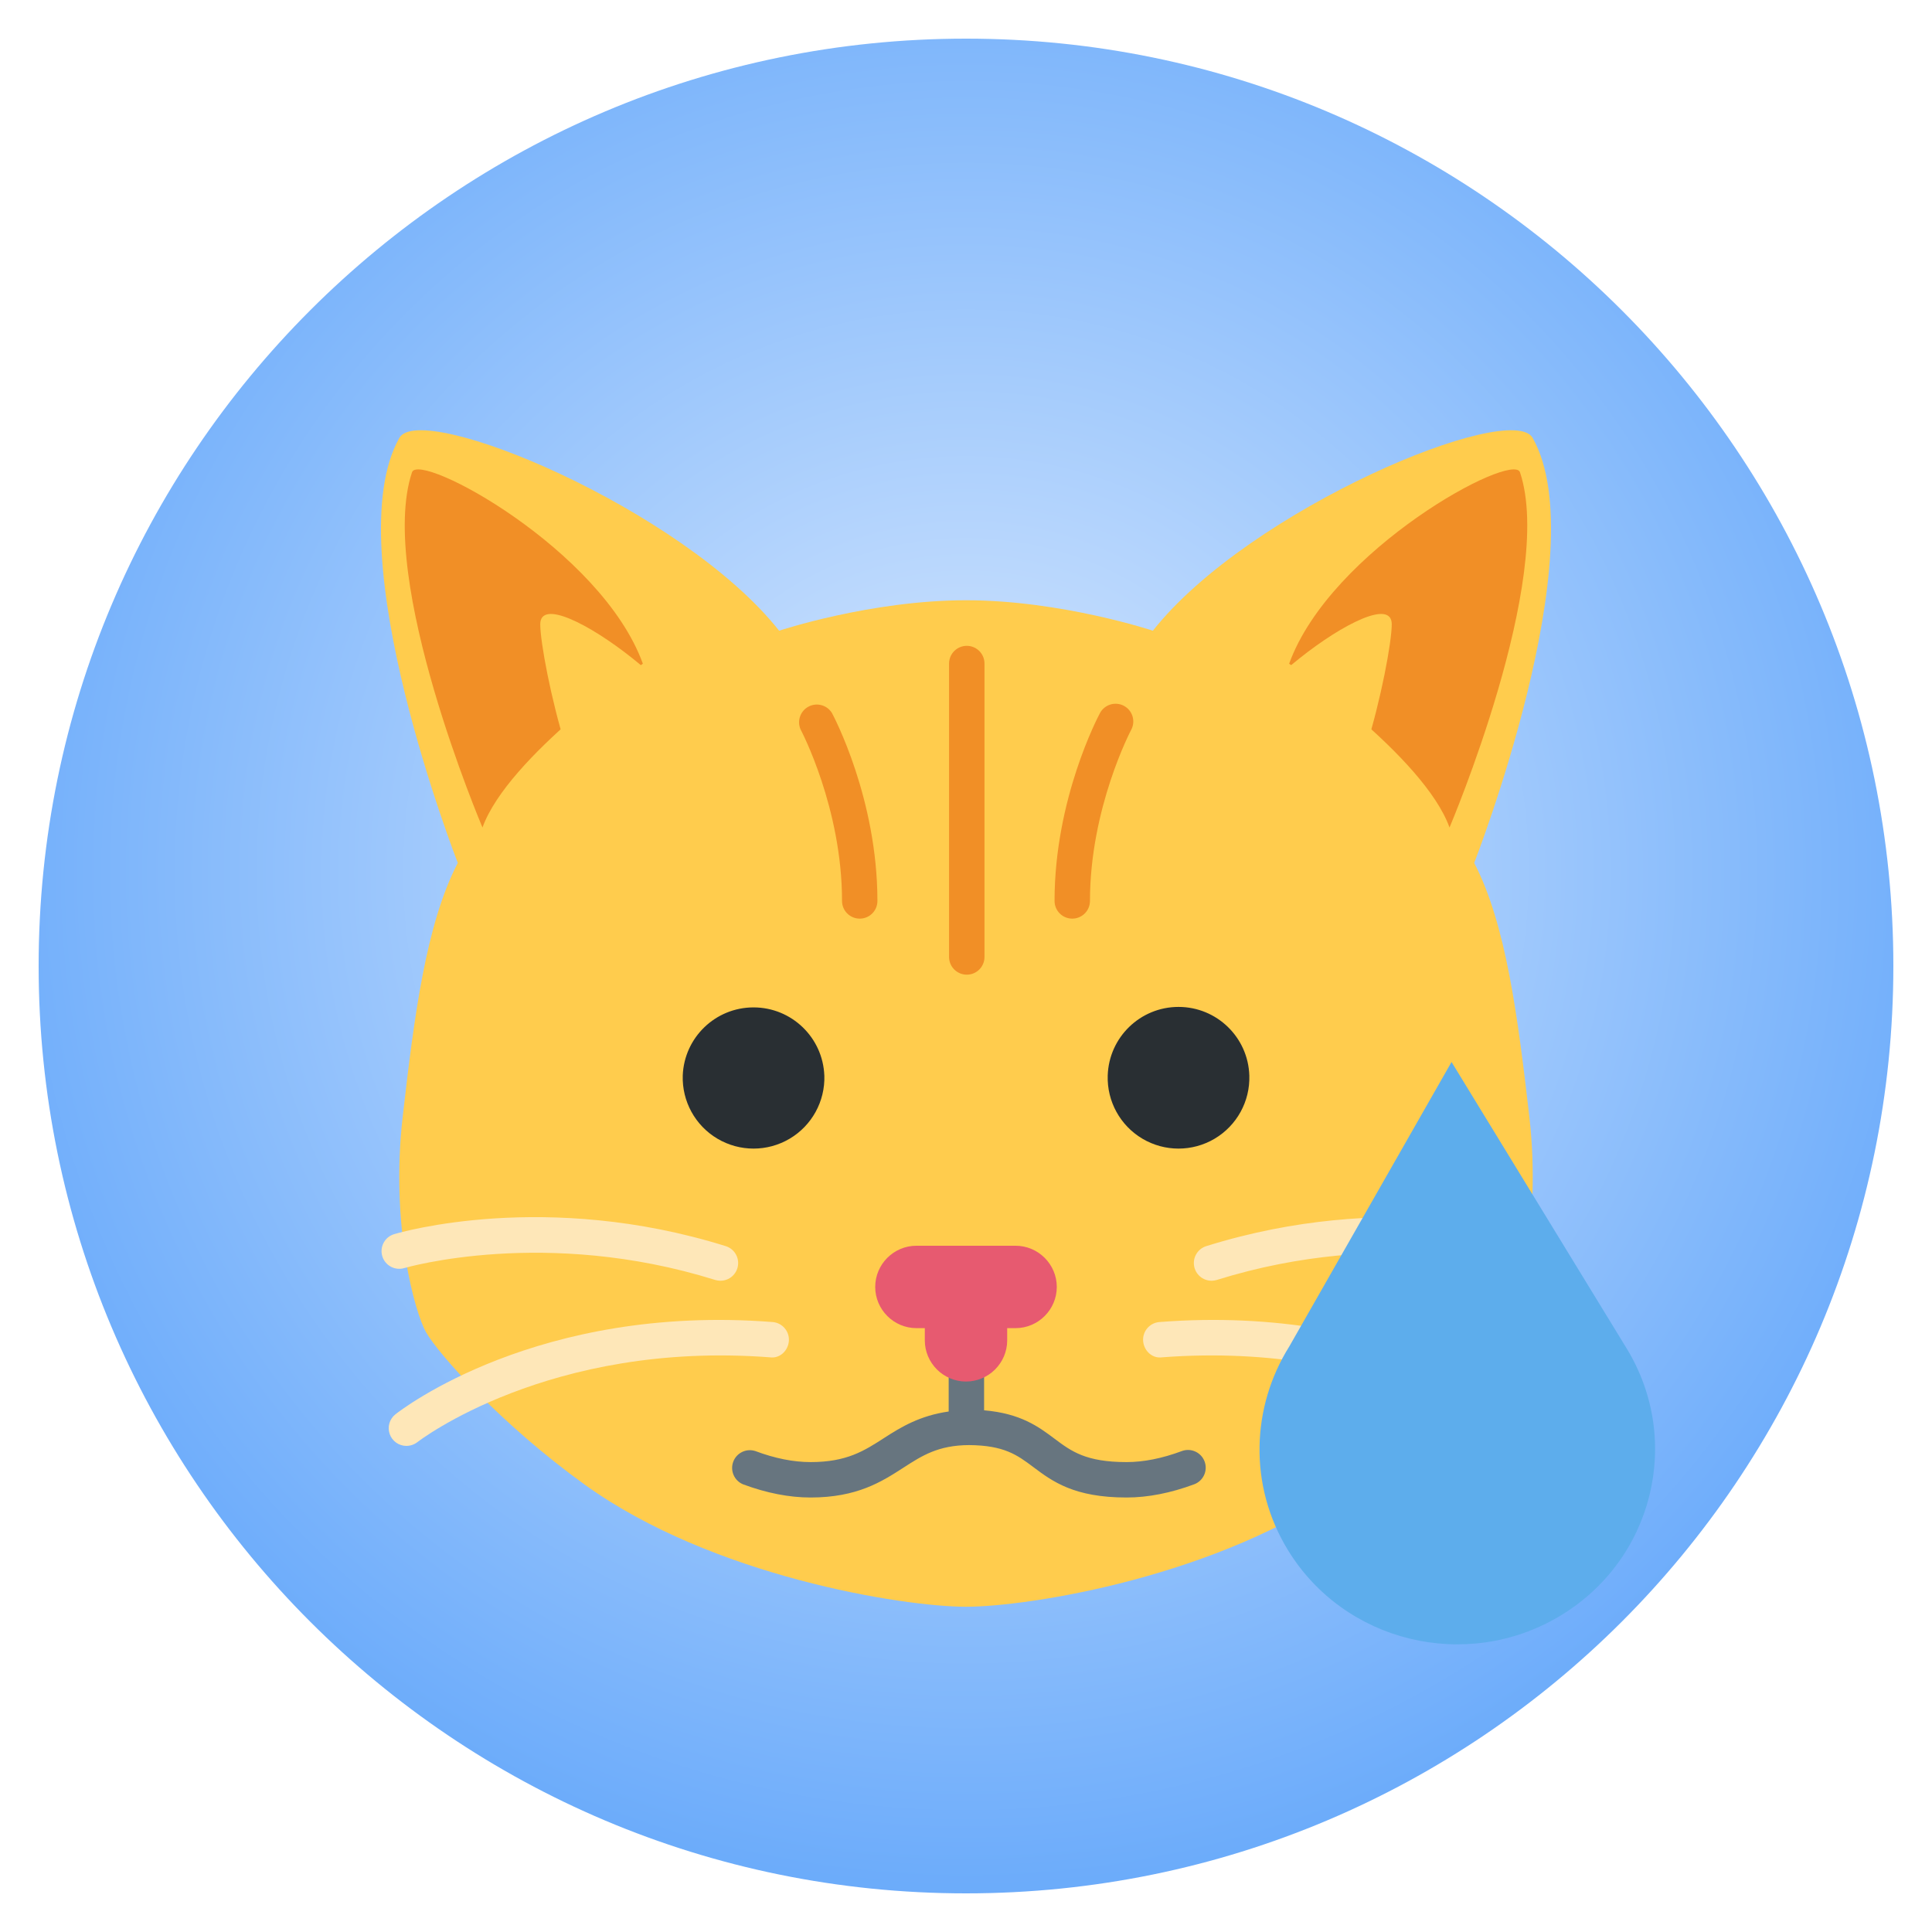
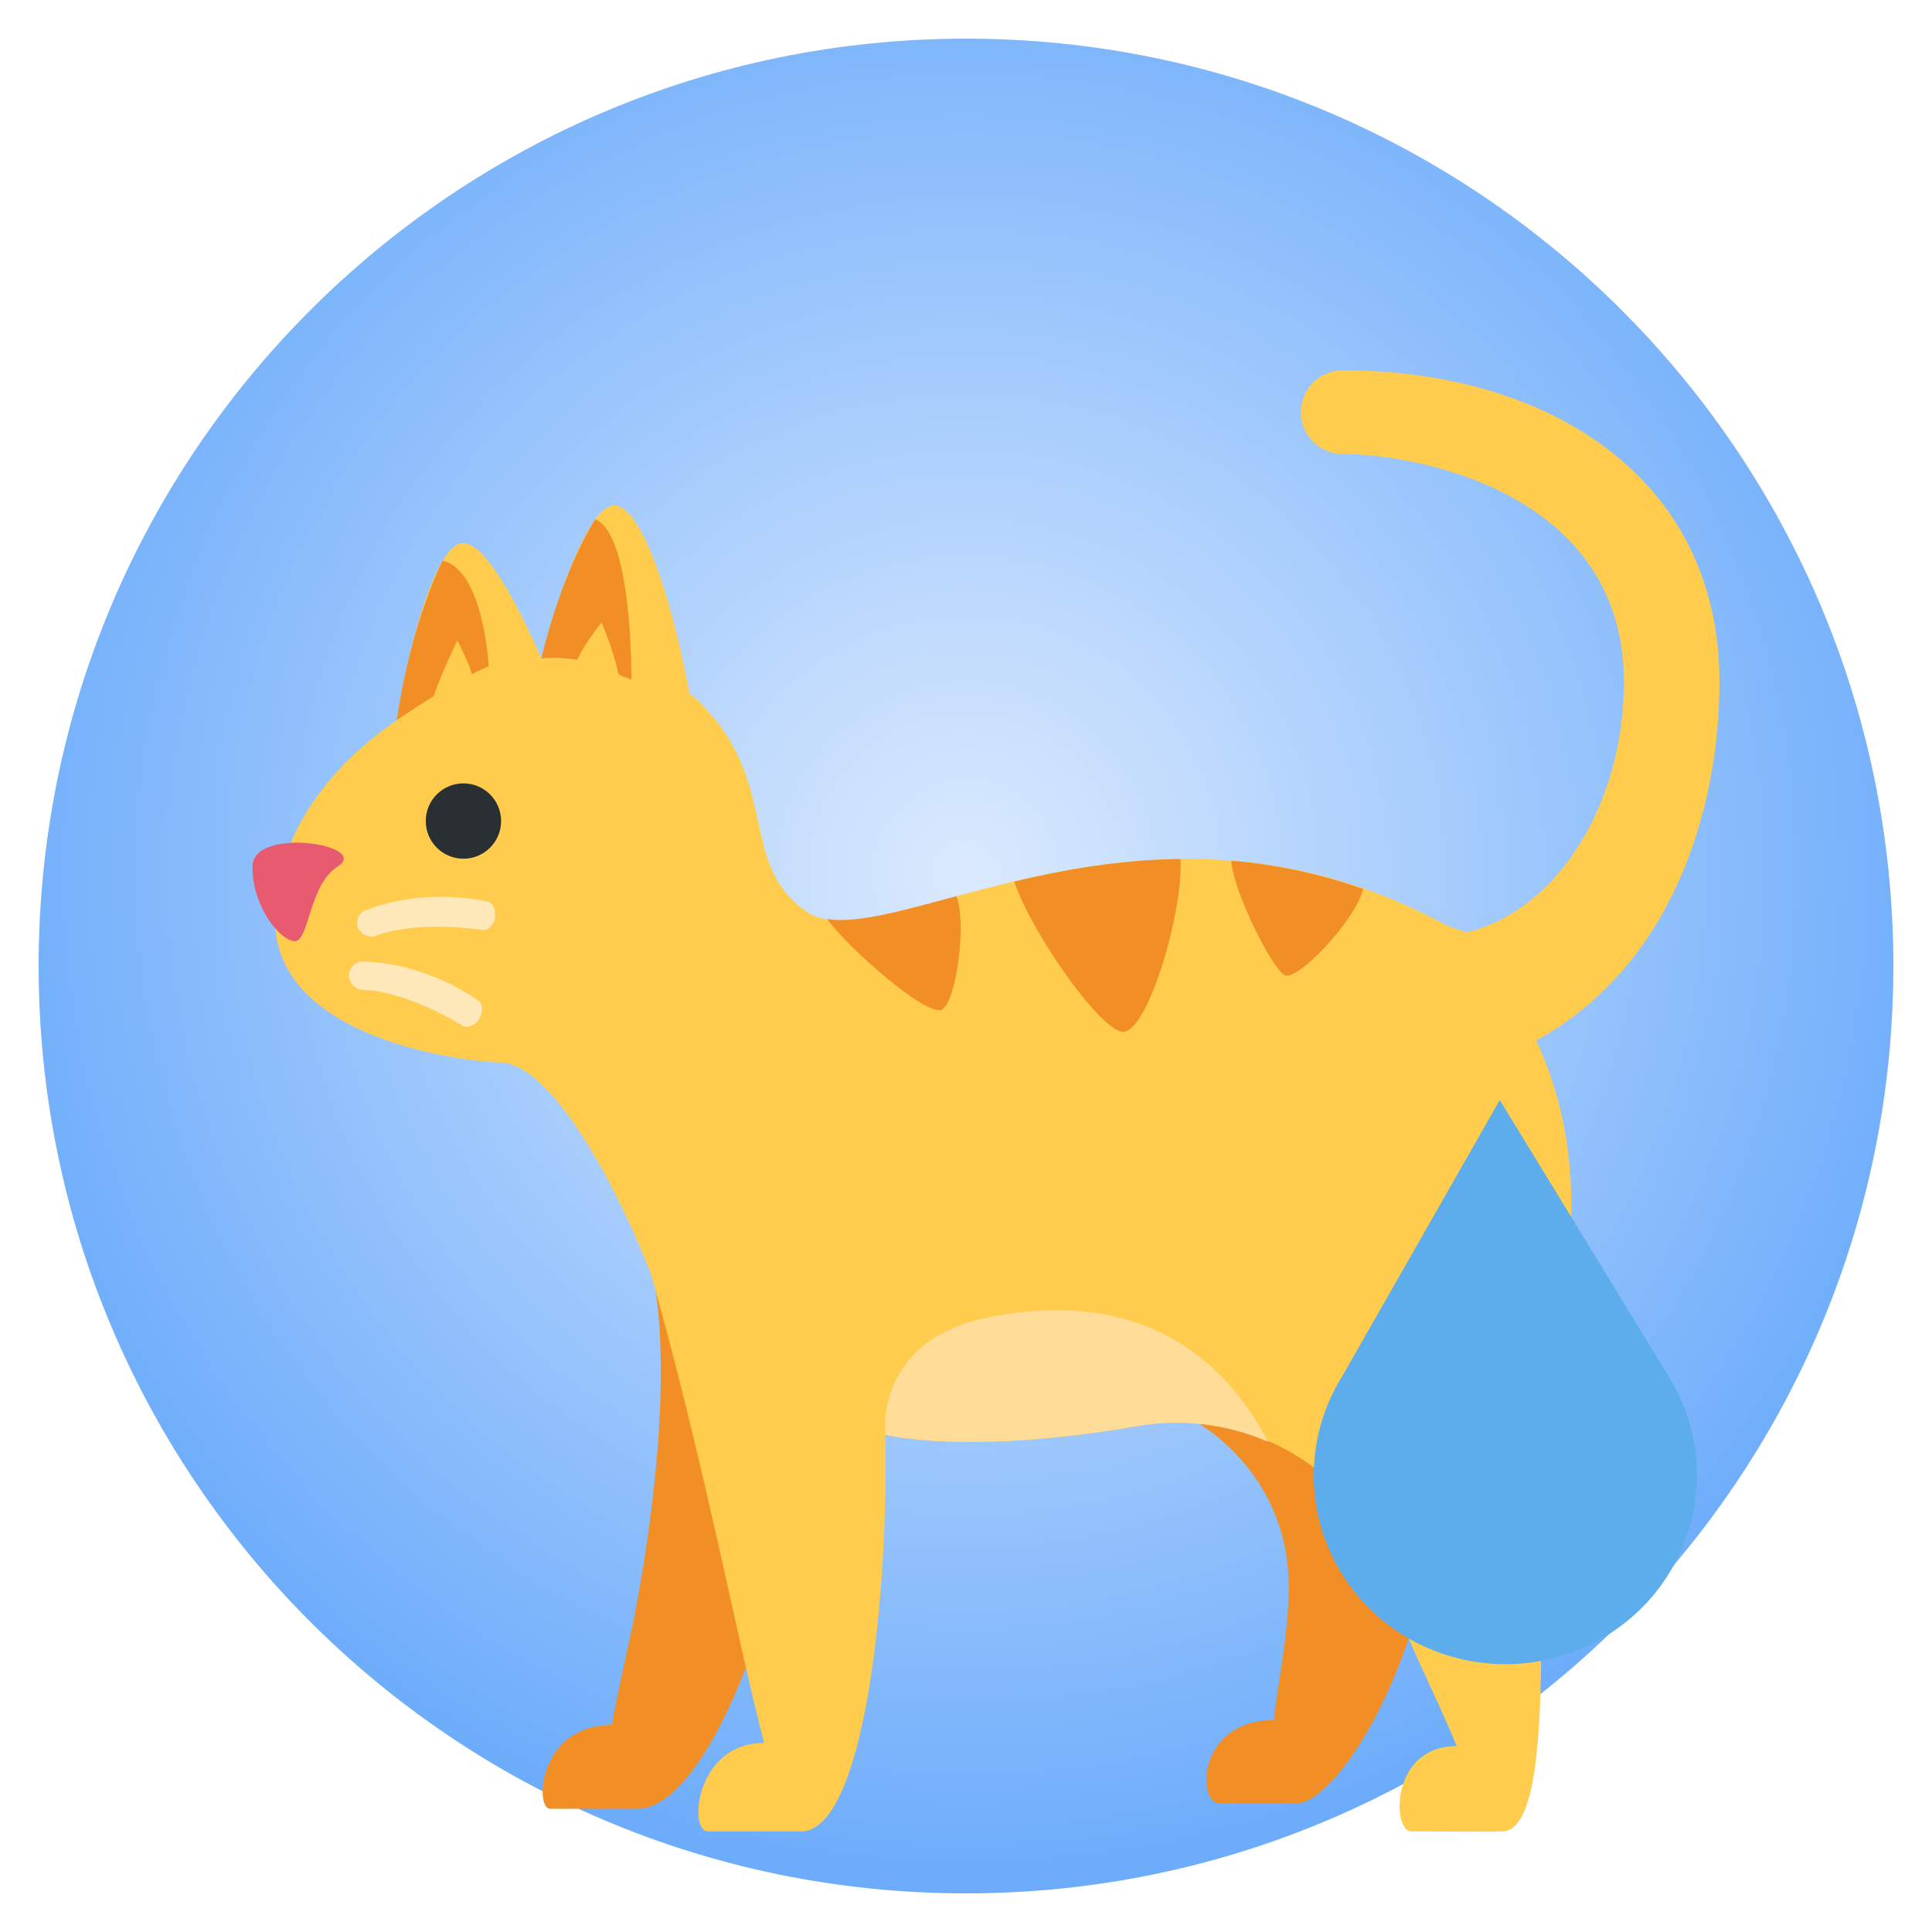
<svg xmlns="http://www.w3.org/2000/svg" viewBox="0 0 200 200" width="250" height="250">
  <defs>
    <radialGradient id="g" cx="50%" cy="45%" r="60%">
      <stop offset="0" stop-color="#dbeafe" />
      <stop offset="1" stop-color="#60a5fa" />
    </radialGradient>
  </defs>
  <circle cx="100" cy="100" r="96" fill="url(#g)" />
-   <svg x="34" y="38" width="132" height="132" viewBox="0 0 36 36">
-     <path fill="#FFCC4D" d="M32.348 13.999s3.445-8.812 1.651-11.998c-.604-1.073-8 1.998-10.723 5.442 0 0-2.586-.86-5.276-.86s-5.276.86-5.276.86C10.001 3.999 2.605.928 2.001 2.001.207 5.187 3.652 13.999 3.652 13.999c-.897 1.722-1.233 4.345-1.555 7.16-.354 3.086.35 5.546.658 6.089.35.617 2.123 2.605 4.484 4.306 3.587 2.583 8.967 3.445 10.761 3.445s7.174-.861 10.761-3.445c2.361-1.701 4.134-3.689 4.484-4.306.308-.543 1.012-3.003.659-6.089-.324-2.814-.659-5.438-1.556-7.16z" />
-     <path fill="#F18F26" d="M2.359 2.971c.2-.599 5.348 2.173 6.518 5.404 0 0-3.808 2.624-4.528 4.624 0 0-2.99-7.028-1.99-10.028z" />
-     <path fill="#FFCC4D" d="M5.98 7.261c0-1.414 5.457 2.733 4.457 3.733s-1.255.72-2.255 1.72S5.98 8.261 5.98 7.261z" />
-     <path fill="#F18F26" d="M33.641 2.971c-.2-.599-5.348 2.173-6.518 5.404 0 0 3.808 2.624 4.528 4.624 0 0 2.99-7.028 1.99-10.028z" />
-     <path fill="#FFCC4D" d="M30.02 7.261c0-1.414-5.457 2.733-4.457 3.733s1.255.72 2.255 1.72 2.202-4.453 2.202-5.453z" />
-     <path fill="#292F33" d="M14.001 20.001a2 2 0 1 1-3.998 0A2 2 0 0 1 14 20zm11.998 0a2 2 0 1 1-3.998 0 2 2 0 0 1 3.998 0z" />
-     <path fill="#FEE7B8" d="M2.201 30.458a.5.5 0 0 1-.31-.892c.162-.127 4.02-3.12 10.648-2.605a.5.5 0 0 1 .46.536c-.021.275-.257.501-.537.46-6.233-.474-9.915 2.366-9.951 2.395a.516.516 0 0 1-.31.106zm8.868-4.663a.512.512 0 0 1-.149-.022c-4.79-1.497-8.737-.347-8.777-.336a.499.499 0 1 1-.288-.957c.173-.052 4.286-1.247 9.362.338a.5.5 0 0 1-.148.977zm22.73 4.663a.5.5 0 0 0 .31-.892c-.162-.127-4.02-3.12-10.648-2.605a.5.5 0 0 0-.46.536c.022.275.257.501.537.46 6.233-.474 9.915 2.366 9.951 2.395.093.07.202.106.31.106zm-8.868-4.663c.049 0 .1-.007.149-.022 4.79-1.497 8.737-.347 8.777-.336a.499.499 0 1 0 .288-.957c-.173-.052-4.286-1.247-9.362.338a.5.5 0 0 0 .148.977z" />
-     <path fill="#67757F" d="M24.736 30.898a.5.5 0 0 0-.643-.294c-.552.206-1.076.311-1.559.311-1.152 0-1.561-.306-2.033-.659-.451-.338-.956-.715-1.99-.803v-2.339a.5.5 0 0 0-1 0v2.373c-.81.115-1.346.439-1.816.743-.568.367-1.059.685-2.083.685-.482 0-1.006-.104-1.558-.311a.501.501 0 0 0-.35.938c.664.247 1.306.373 1.907.373 1.319 0 2.014-.449 2.627-.845.524-.339.98-.631 1.848-.635.992.008 1.358.278 1.815.621.538.403 1.147.859 2.633.859.601 0 1.244-.126 1.908-.373a.5.5 0 0 0 .294-.644z" />
-     <path fill="#E75A70" d="M19.4 24.807h-2.8c-.64 0-1.163.523-1.163 1.163 0 .639.523 1.163 1.163 1.163h.237v.345c0 .639.523 1.163 1.163 1.163s1.163-.523 1.163-1.163v-.345h.237c.639 0 1.163-.523 1.163-1.163s-.524-1.163-1.163-1.163z" />
-     <path fill="#F18F26" d="M18.022 17.154a.5.5 0 0 1-.5-.5V8.37a.5.5 0 0 1 1 0v8.284c0 .277-.223.5-.5.5zM21 15.572a.5.5 0 0 1-.5-.5c0-2.882 1.232-5.21 1.285-5.308a.5.5 0 0 1 .881.473c-.012.021-1.166 2.213-1.166 4.835a.5.5 0 0 1-.5.5zm-6 0a.5.5 0 0 1-.5-.5c0-2.623-1.155-4.814-1.167-4.835a.501.501 0 0 1 .881-.473c.053.098 1.285 2.426 1.285 5.308a.499.499 0 0 1-.499.5z" />
+   <svg x="22" y="34" width="156" height="156" viewBox="0 0 36 36">
+     <path fill="#F18F26" d="M10.478 22.439s.702 2.281-.337 7.993c-.186 1.025-.46 2.072-.599 2.93-1.757 0-1.851 2.002-1.478 2.002h2.094c1.337 0 2.971-3.334 3.854-7.961s-3.534-4.964-3.534-4.964zm13.042 3.702s2.272 1.22 2.188 4.081c-.033 1.131-.249 2.091-.355 3.024-1.832 0-1.839 1.985-1.305 1.985h1.856c.923 0 3.001-3.158 3.379-7.281.379-4.122-5.763-1.809-5.763-1.809z" />
+     <path fill="#FFCC4E" d="M36 8.447C36 3.525 31.859 1 27 1a1 1 0 1 0 0 2c1.804 0 6.717.934 6.717 5.447 0 2.881-1.567 5.462-3.77 5.982-.164-.073-.345-.104-.509-.192-7.239-3.917-13.457.902-15.226-.29-1.752-1.182-.539-3.255-2.824-5.243-.33-1.841-1.073-4.477-1.794-4.477-.549 0-1.265 1.825-1.74 3.656-.591-1.381-1.363-2.756-1.86-2.756-.64 0-1.278 2.273-1.594 4.235-1.68 1.147-2.906 2.809-2.906 4.765 0 2.7 4.05 3.357 5.4 3.411 1.35.054 3.023 3.562 3.585 5.072 1.242 4.367 2.051 8.699 2.698 11.183-1.649 0-1.804 2.111-1.348 2.111.713 0 1.953-.003 2.225 0 1.381.014 2.026-4.706 2.026-8.849 0-.212-.011-.627-.011-.627s1.93.505 6.038-.208c2.444-.424 5.03.849 5.746 3.163.527 1.704 1.399 3.305 1.868 4.484-1.589 0-1.545 2.037-1.084 2.037.787 0 1.801.014 2.183 0 1.468-.055.643-7.574 1.03-10.097s1.267-5.578-.229-8.797C34.857 15.236 36 11.505 36 8.447z" />
+     <circle cx="5.994" cy="11.768" r=".9" fill="#292F33" />
+     <path fill="#E75A70" d="M2.984 12.86c-.677.423-.677 1.777-1.015 1.777S.954 13.841.954 12.86c-.001-.981 2.862-.52 2.03 0z" />
+     <path fill="#FEE7B8" d="M6.578 14.343c-.041.026-.09.036-.142.026-.018-.004-1.548-.241-2.545.146-.129.05-.341-.023-.413-.191s.023-.365.152-.415c1.44-.569 2.857-.234 2.934-.218.139.029.195.19.188.372-.004.114-.104.235-.174.28zm-.472 2.339a.186.186 0 0 1-.141-.031c-.015-.01-1.331-.83-2.402-.853-.138-.003-.305-.154-.305-.341 0-.186.165-.335.304-.333 1.552.024 2.724.891 2.789.937.117.082.104.255.027.424-.049.107-.189.182-.272.197z" />
+     <path fill="#F18F26" d="M7.854 7.881s.372-.039.859.033c.217-.46.585-.887.585-.887s.281.668.386 1.179c.025.12.218.117.322.189 0 0 .038-3.463-.863-3.836.001-.002-.755 1.124-1.289 3.322zM4.399 9.36s.384-.267.883-.574c.217-.624.568-1.333.568-1.333s.307.602.345.81c.21-.114.21-.106.403-.19 0 0-.114-2.286-1.099-2.527 0 0-.732 1.372-1.1 3.814z" />
+     <path fill="#FD9" d="M18.45 23.644c-2.649.57-2.38 2.782-2.38 2.782s1.93.505 6.038-.208a5.542 5.542 0 0 1 3.107.377c-1.607-3.047-4.315-3.479-6.765-2.951z" />
+     <path fill="#F18F26" d="M14.686 14.109c.476.676 2.397 2.368 2.745 2.159.338-.203.59-2.055.342-2.706-1.329.359-2.385.658-3.087.547zm7.024 2.689c.623.138 1.507-2.979 1.41-4.123-1.449.017-2.78.256-3.965.537.335 1.08 1.953 3.452 2.555 3.586zm2.627-4.082c.042.723.982 2.603 1.285 2.737.307.137 1.685-1.319 1.866-2.061a12.573 12.573 0 0 0-3.151-.676z" />
  </svg>
-   <svg x="118" y="108" width="64" height="64" viewBox="0 0 36 36">
+   <svg x="124" y="112" width="62" height="62" viewBox="0 0 36 36">
    <path fill="#5DADEC" d="M28.344 17.768 18.148 1.09 8.7 17.654c-2.2 3.51-2.392 8.074-.081 11.854 3.285 5.373 10.363 7.098 15.811 3.857 5.446-3.24 7.199-10.22 3.914-15.597z" />
  </svg>
</svg>
